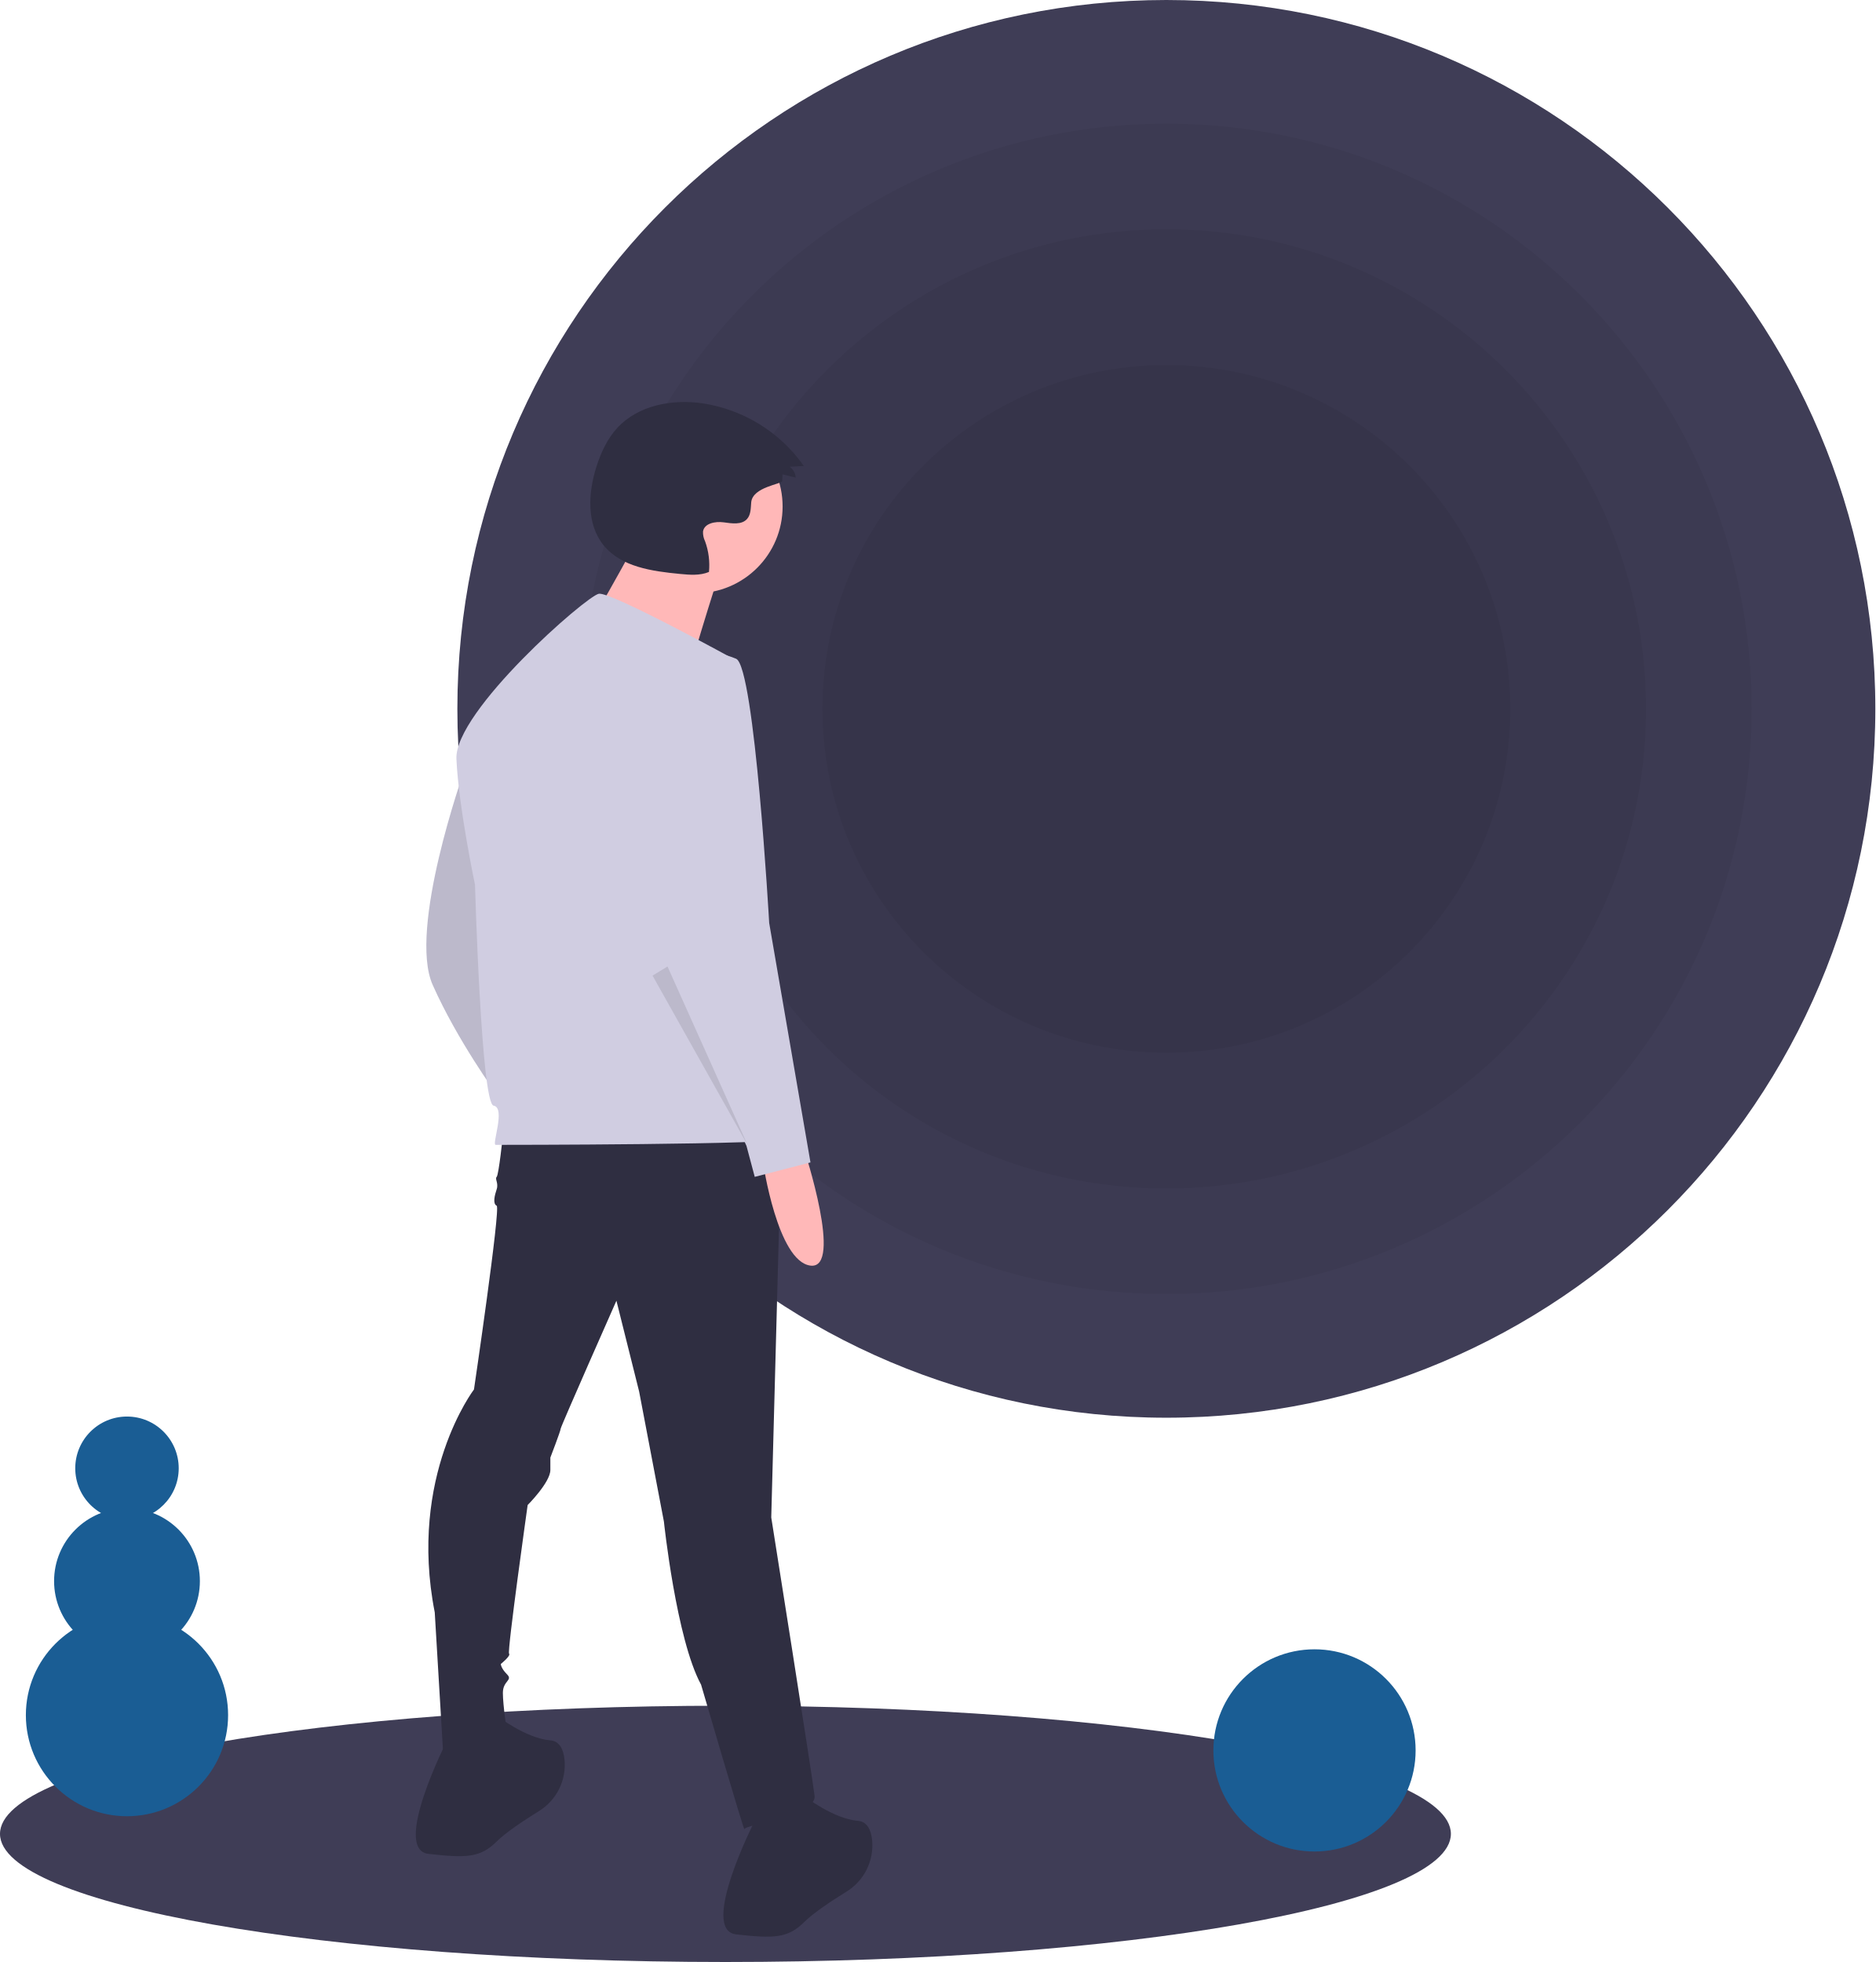
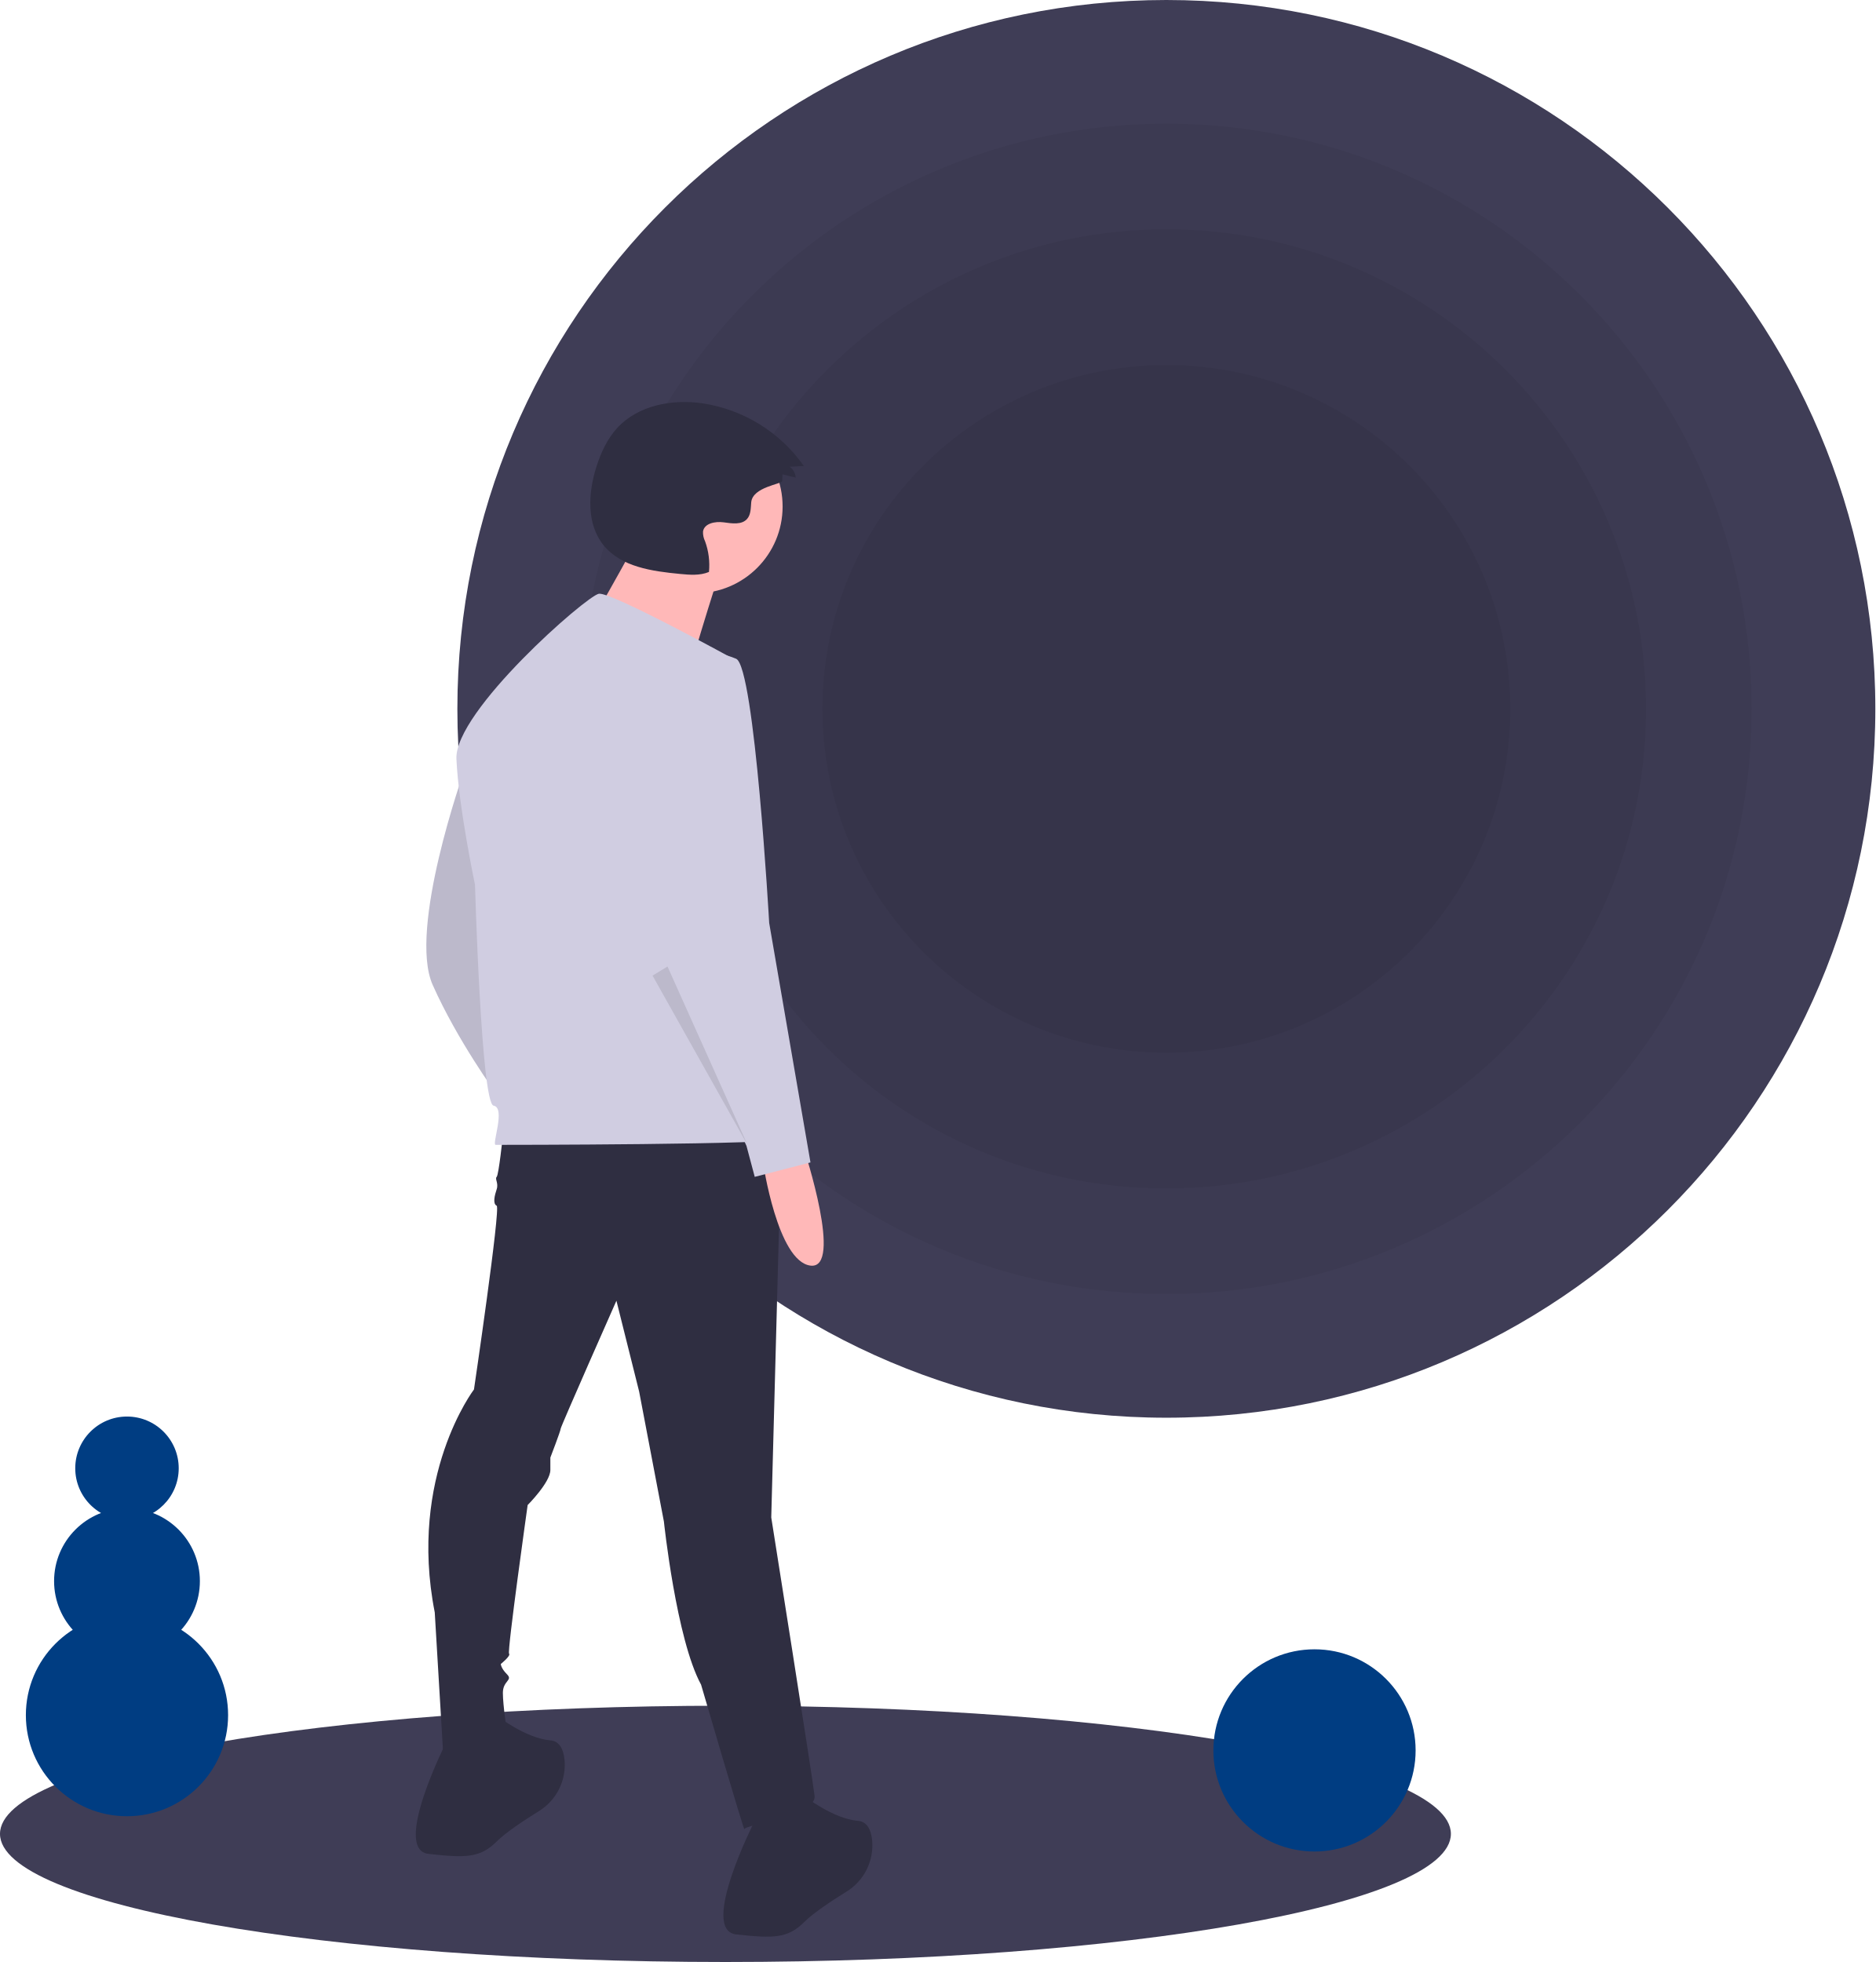
<svg xmlns="http://www.w3.org/2000/svg" data-name="Layer 1" width="797.5" height="834.5" viewBox="0 0 797.5 834.5">
  <ellipse cx="308.5" cy="780" rx="308.5" ry="54.5" fill="#3f3d56" />
  <circle cx="496" cy="301.5" r="301.5" fill="#3f3d56" />
  <circle cx="496" cy="301.5" r="248.898" opacity="0.05" />
  <circle cx="496" cy="301.5" r="203.994" opacity="0.05" />
  <circle cx="496" cy="301.5" r="146.26" opacity="0.05" />
  <path d="M398.42,361.232s-23.704,66.722-13.169,90.426,27.216,46.53,27.216,46.53S406.322,365.622,398.42,361.232Z" transform="translate(-201.25 -32.75)" fill="#d0cde1" />
  <path d="M398.42,361.232s-23.704,66.722-13.169,90.426,27.216,46.53,27.216,46.53S406.322,365.622,398.42,361.232Z" transform="translate(-201.25 -32.75)" opacity="0.1" />
  <path d="M415.101,515.747s-1.756,16.681-2.634,17.558.878,2.634,0,5.268-1.756,6.145,0,7.023-9.657,78.135-9.657,78.135-28.094,36.873-16.681,94.816l3.512,58.821s27.216,1.756,27.216-7.901c0,0-1.756-11.413-1.756-16.681s4.39-5.268,1.756-7.901-2.634-4.39-2.634-4.39,4.39-3.512,3.512-4.39,7.901-63.211,7.901-63.211,9.657-9.657,9.657-14.925v-5.268s4.39-11.413,4.39-12.291,23.704-54.431,23.704-54.431l9.657,38.629,10.535,55.309s5.268,50.042,15.803,69.356c0,0,18.436,63.211,18.436,61.455s30.727-6.145,29.849-14.047-18.436-118.52-18.436-118.52L533.621,513.991Z" transform="translate(-201.25 -32.75)" fill="#2f2e41" />
  <path d="M391.397,772.978s-23.704,46.53-7.901,48.286,21.948,1.756,28.971-5.268c3.84-3.84,11.615-8.991,17.876-12.873a23.117,23.117,0,0,0,10.969-21.982c-.463-4.295-2.068-7.834-6.019-8.164-10.535-.878-22.826-10.535-22.826-10.535Z" transform="translate(-201.25 -32.75)" fill="#2f2e41" />
  <path d="M522.208,807.217s-23.704,46.53-7.901,48.286,21.948,1.756,28.971-5.268c3.84-3.84,11.615-8.991,17.876-12.873a23.117,23.117,0,0,0,10.969-21.982c-.463-4.295-2.068-7.834-6.019-8.164-10.535-.878-22.826-10.535-22.826-10.535Z" transform="translate(-201.25 -32.75)" fill="#2f2e41" />
  <circle cx="295.905" cy="215.433" r="36.905" fill="#ffb8b8" />
  <path d="M473.43,260.308S447.07,308.812,444.961,308.812,492.41,324.628,492.41,324.628s13.707-46.394,15.816-50.612Z" transform="translate(-201.25 -32.75)" fill="#ffb8b8" />
  <path d="M513.867,313.385s-52.675-28.971-57.943-28.094-61.455,50.042-60.577,70.234,7.901,53.553,7.901,53.553,2.634,93.06,7.901,93.938-.878,16.681.878,16.681,122.909,0,123.787-2.634S513.867,313.385,513.867,313.385Z" transform="translate(-201.25 -32.75)" fill="#d0cde1" />
  <path d="M543.278,521.892s16.681,50.92,2.634,49.164-20.192-43.896-20.192-43.896Z" transform="translate(-201.25 -32.75)" fill="#ffb8b8" />
  <path d="M498.504,310.313s-32.483,7.023-27.216,50.92,14.925,87.792,14.925,87.792l32.483,71.112,3.512,13.169,23.704-6.145L528.353,425.321s-6.145-108.863-14.047-112.374A34,34,0,0,0,498.504,310.313Z" transform="translate(-201.25 -32.75)" fill="#d0cde1" />
  <polygon points="277.5 414.958 317.885 486.947 283.86 411.09 277.5 414.958" opacity="0.1" />
  <path d="M533.896,237.316l.122-2.82,5.61,1.396a6.27,6.27,0,0,0-2.514-4.615l5.976-.334a64.477,64.477,0,0,0-43.124-26.651c-12.926-1.873-27.318.838-36.182,10.43-4.299,4.653-7.001,10.57-8.922,16.607-3.539,11.118-4.26,24.372,3.12,33.409,7.501,9.185,20.602,10.984,32.406,12.121,4.153.4,8.506.772,12.355-.839a29.721,29.721,0,0,0-1.654-13.037,8.687,8.687,0,0,1-.879-4.152c.525-3.512,5.209-4.396,8.728-3.922s7.75,1.2,10.062-1.494c1.593-1.856,1.499-4.559,1.71-6.996C521.282,239.785,533.836,238.707,533.896,237.316Z" transform="translate(-201.25 -32.75)" fill="#2f2e41" />
-   <circle cx="559" cy="744.5" r="43" fill="#1a5d94" />
-   <circle cx="54" cy="729.5" r="43" fill="#1a5d94" />
-   <circle cx="54" cy="672.5" r="31" fill="#1a5d94" />
-   <circle cx="54" cy="624.5" r="22" fill="#1a5d94" />
+   <circle cx="559" cy="744.5" r="43" fill="#003d82" />
+   <circle cx="54" cy="729.5" r="43" fill="#003d82" />
+   <circle cx="54" cy="672.5" r="31" fill="#003d82" />
+   <circle cx="54" cy="624.5" r="22" fill="#003d82" />
</svg>
